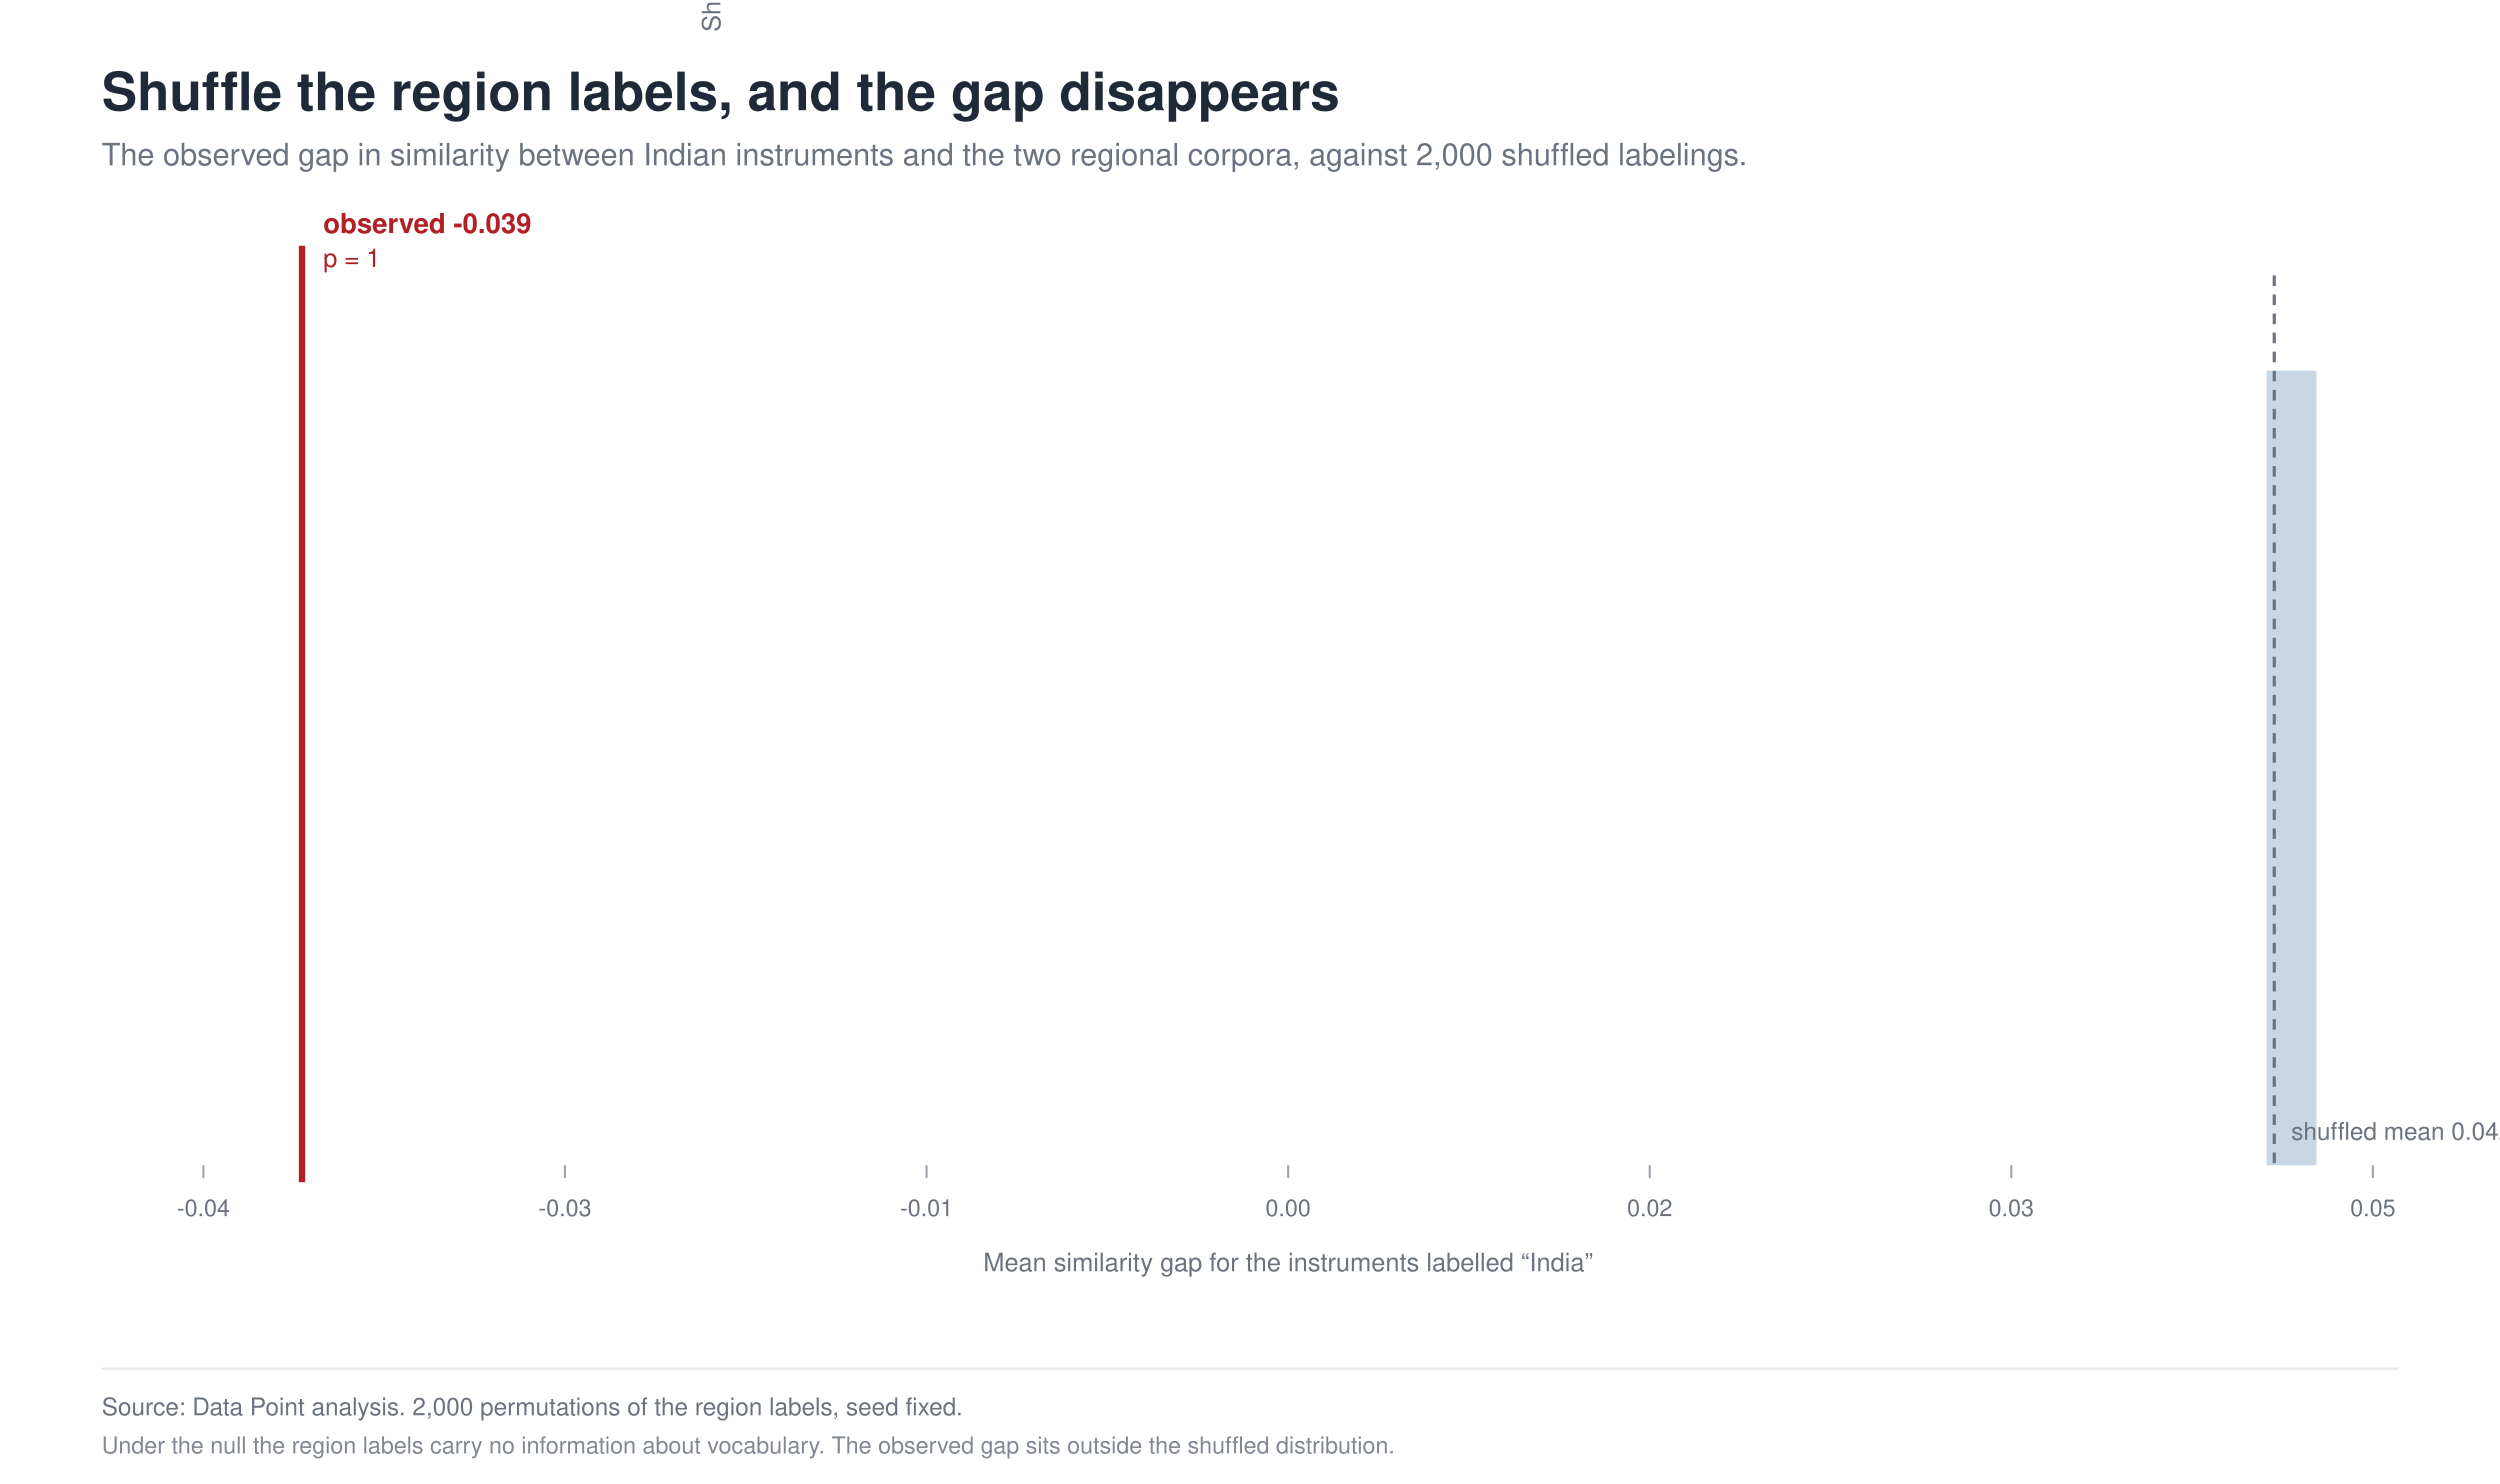
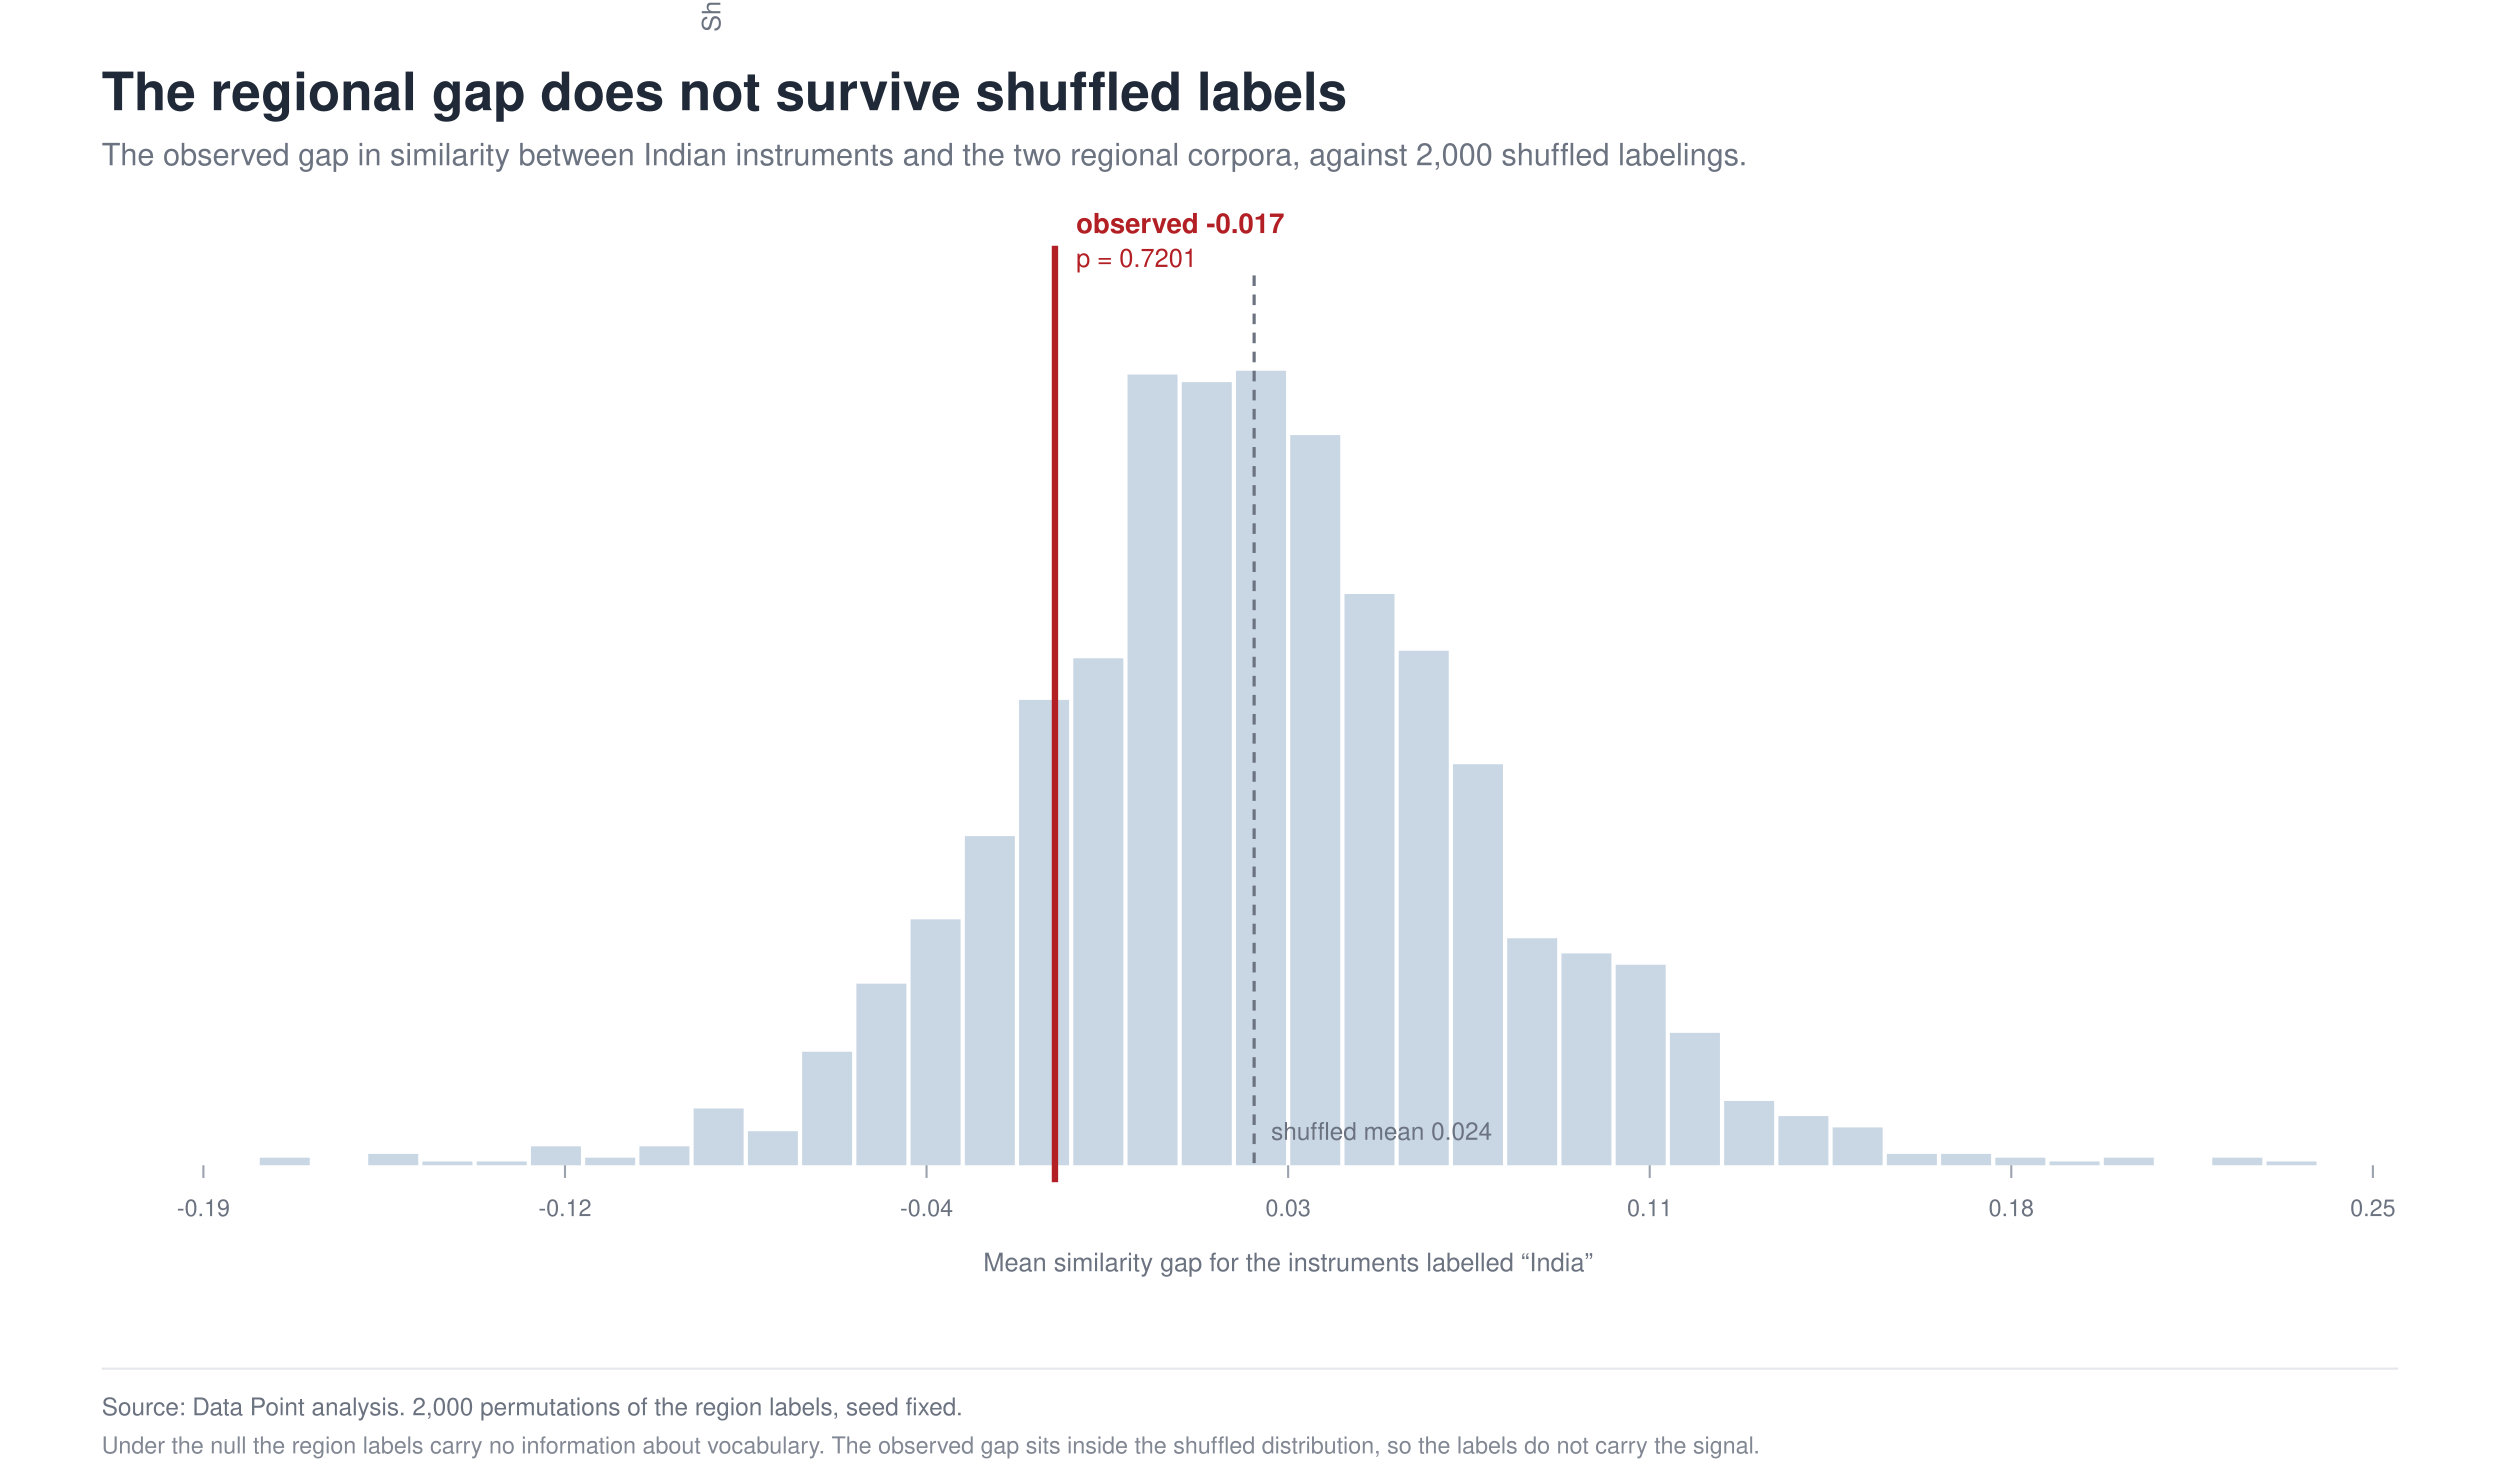
<svg xmlns="http://www.w3.org/2000/svg" width="1180" height="700" viewBox="0 0 1180 700" font-family="'Helvetica Neue', Helvetica, Arial, sans-serif">
-   <text x="48" y="52" font-size="25" font-weight="700" fill="#1f2937" text-anchor="start" opacity="1">Shuffle the region labels, and the gap disappears</text>
+   <text x="48" y="52" font-size="25" font-weight="700" fill="#1f2937" text-anchor="start" opacity="1">The regional gap does not survive shuffled labels</text>
  <text x="48" y="78" font-size="14.5" font-weight="400" fill="#6b7280" text-anchor="start" opacity="1">The observed gap in similarity between Indian instruments and the two regional corpora, against 2,000 shuffled labelings.</text>
  <rect x="97" y="550" width="23.6" height="0" fill="#e6ecf3" stroke="none" stroke-width="1" opacity="1" rx="0" />
-   <rect x="122.6" y="550" width="23.6" height="0" fill="#c9d6e3" stroke="none" stroke-width="1" opacity="1" rx="0" />
+   <rect x="122.6" y="546.43" width="23.6" height="3.57" fill="#c9d6e3" stroke="none" stroke-width="1" opacity="1" rx="0" />
  <rect x="148.2" y="550" width="23.6" height="0" fill="#c9d6e3" stroke="none" stroke-width="1" opacity="1" rx="0" />
-   <rect x="173.8" y="550" width="23.6" height="0" fill="#c9d6e3" stroke="none" stroke-width="1" opacity="1" rx="0" />
-   <rect x="199.4" y="550" width="23.6" height="0" fill="#c9d6e3" stroke="none" stroke-width="1" opacity="1" rx="0" />
-   <rect x="225" y="550" width="23.6" height="0" fill="#c9d6e3" stroke="none" stroke-width="1" opacity="1" rx="0" />
-   <rect x="250.6" y="550" width="23.6" height="0" fill="#c9d6e3" stroke="none" stroke-width="1" opacity="1" rx="0" />
-   <rect x="276.2" y="550" width="23.6" height="0" fill="#c9d6e3" stroke="none" stroke-width="1" opacity="1" rx="0" />
-   <rect x="301.8" y="550" width="23.6" height="0" fill="#c9d6e3" stroke="none" stroke-width="1" opacity="1" rx="0" />
-   <rect x="327.4" y="550" width="23.6" height="0" fill="#c9d6e3" stroke="none" stroke-width="1" opacity="1" rx="0" />
-   <rect x="353" y="550" width="23.6" height="0" fill="#c9d6e3" stroke="none" stroke-width="1" opacity="1" rx="0" />
-   <rect x="378.6" y="550" width="23.6" height="0" fill="#c9d6e3" stroke="none" stroke-width="1" opacity="1" rx="0" />
-   <rect x="404.2" y="550" width="23.6" height="0" fill="#c9d6e3" stroke="none" stroke-width="1" opacity="1" rx="0" />
-   <rect x="429.8" y="550" width="23.6" height="0" fill="#c9d6e3" stroke="none" stroke-width="1" opacity="1" rx="0" />
-   <rect x="455.4" y="550" width="23.6" height="0" fill="#c9d6e3" stroke="none" stroke-width="1" opacity="1" rx="0" />
-   <rect x="481" y="550" width="23.6" height="0" fill="#c9d6e3" stroke="none" stroke-width="1" opacity="1" rx="0" />
-   <rect x="506.6" y="550" width="23.6" height="0" fill="#c9d6e3" stroke="none" stroke-width="1" opacity="1" rx="0" />
-   <rect x="532.2" y="550" width="23.6" height="0" fill="#c9d6e3" stroke="none" stroke-width="1" opacity="1" rx="0" />
-   <rect x="557.8" y="550" width="23.6" height="0" fill="#c9d6e3" stroke="none" stroke-width="1" opacity="1" rx="0" />
-   <rect x="583.4" y="550" width="23.6" height="0" fill="#c9d6e3" stroke="none" stroke-width="1" opacity="1" rx="0" />
-   <rect x="609" y="550" width="23.6" height="0" fill="#c9d6e3" stroke="none" stroke-width="1" opacity="1" rx="0" />
-   <rect x="634.6" y="550" width="23.6" height="0" fill="#c9d6e3" stroke="none" stroke-width="1" opacity="1" rx="0" />
-   <rect x="660.2" y="550" width="23.6" height="0" fill="#c9d6e3" stroke="none" stroke-width="1" opacity="1" rx="0" />
-   <rect x="685.8" y="550" width="23.6" height="0" fill="#c9d6e3" stroke="none" stroke-width="1" opacity="1" rx="0" />
-   <rect x="711.4" y="550" width="23.6" height="0" fill="#c9d6e3" stroke="none" stroke-width="1" opacity="1" rx="0" />
-   <rect x="737" y="550" width="23.6" height="0" fill="#c9d6e3" stroke="none" stroke-width="1" opacity="1" rx="0" />
-   <rect x="762.6" y="550" width="23.6" height="0" fill="#c9d6e3" stroke="none" stroke-width="1" opacity="1" rx="0" />
-   <rect x="788.2" y="550" width="23.6" height="0" fill="#c9d6e3" stroke="none" stroke-width="1" opacity="1" rx="0" />
-   <rect x="813.8" y="550" width="23.6" height="0" fill="#c9d6e3" stroke="none" stroke-width="1" opacity="1" rx="0" />
-   <rect x="839.4" y="550" width="23.6" height="0" fill="#c9d6e3" stroke="none" stroke-width="1" opacity="1" rx="0" />
-   <rect x="865" y="550" width="23.6" height="0" fill="#c9d6e3" stroke="none" stroke-width="1" opacity="1" rx="0" />
-   <rect x="890.6" y="550" width="23.6" height="0" fill="#c9d6e3" stroke="none" stroke-width="1" opacity="1" rx="0" />
-   <rect x="916.2" y="550" width="23.6" height="0" fill="#c9d6e3" stroke="none" stroke-width="1" opacity="1" rx="0" />
-   <rect x="941.8" y="550" width="23.6" height="0" fill="#c9d6e3" stroke="none" stroke-width="1" opacity="1" rx="0" />
-   <rect x="967.4" y="550" width="23.6" height="0" fill="#c9d6e3" stroke="none" stroke-width="1" opacity="1" rx="0" />
-   <rect x="993" y="550" width="23.6" height="0" fill="#c9d6e3" stroke="none" stroke-width="1" opacity="1" rx="0" />
+   <rect x="173.8" y="544.64" width="23.6" height="5.36" fill="#c9d6e3" stroke="none" stroke-width="1" opacity="1" rx="0" />
+   <rect x="199.4" y="548.21" width="23.6" height="1.79" fill="#c9d6e3" stroke="none" stroke-width="1" opacity="1" rx="0" />
+   <rect x="225" y="548.21" width="23.6" height="1.79" fill="#c9d6e3" stroke="none" stroke-width="1" opacity="1" rx="0" />
+   <rect x="250.6" y="541.07" width="23.6" height="8.93" fill="#c9d6e3" stroke="none" stroke-width="1" opacity="1" rx="0" />
+   <rect x="276.2" y="546.43" width="23.6" height="3.57" fill="#c9d6e3" stroke="none" stroke-width="1" opacity="1" rx="0" />
+   <rect x="301.8" y="541.07" width="23.6" height="8.93" fill="#c9d6e3" stroke="none" stroke-width="1" opacity="1" rx="0" />
+   <rect x="327.4" y="523.21" width="23.6" height="26.79" fill="#c9d6e3" stroke="none" stroke-width="1" opacity="1" rx="0" />
+   <rect x="353" y="533.93" width="23.6" height="16.07" fill="#c9d6e3" stroke="none" stroke-width="1" opacity="1" rx="0" />
+   <rect x="378.6" y="496.43" width="23.6" height="53.57" fill="#c9d6e3" stroke="none" stroke-width="1" opacity="1" rx="0" />
+   <rect x="404.2" y="464.29" width="23.6" height="85.71" fill="#c9d6e3" stroke="none" stroke-width="1" opacity="1" rx="0" />
+   <rect x="429.8" y="433.93" width="23.6" height="116.07" fill="#c9d6e3" stroke="none" stroke-width="1" opacity="1" rx="0" />
+   <rect x="455.4" y="394.64" width="23.6" height="155.36" fill="#c9d6e3" stroke="none" stroke-width="1" opacity="1" rx="0" />
+   <rect x="481" y="330.36" width="23.6" height="219.64" fill="#c9d6e3" stroke="none" stroke-width="1" opacity="1" rx="0" />
+   <rect x="506.6" y="310.71" width="23.6" height="239.29" fill="#c9d6e3" stroke="none" stroke-width="1" opacity="1" rx="0" />
+   <rect x="532.2" y="176.79" width="23.6" height="373.21" fill="#c9d6e3" stroke="none" stroke-width="1" opacity="1" rx="0" />
+   <rect x="557.8" y="180.36" width="23.6" height="369.64" fill="#c9d6e3" stroke="none" stroke-width="1" opacity="1" rx="0" />
+   <rect x="583.4" y="175" width="23.6" height="375" fill="#c9d6e3" stroke="none" stroke-width="1" opacity="1" rx="0" />
+   <rect x="609" y="205.36" width="23.6" height="344.64" fill="#c9d6e3" stroke="none" stroke-width="1" opacity="1" rx="0" />
+   <rect x="634.6" y="280.36" width="23.6" height="269.64" fill="#c9d6e3" stroke="none" stroke-width="1" opacity="1" rx="0" />
+   <rect x="660.2" y="307.14" width="23.6" height="242.86" fill="#c9d6e3" stroke="none" stroke-width="1" opacity="1" rx="0" />
+   <rect x="685.8" y="360.71" width="23.6" height="189.29" fill="#c9d6e3" stroke="none" stroke-width="1" opacity="1" rx="0" />
+   <rect x="711.4" y="442.86" width="23.6" height="107.14" fill="#c9d6e3" stroke="none" stroke-width="1" opacity="1" rx="0" />
+   <rect x="737" y="450" width="23.6" height="100" fill="#c9d6e3" stroke="none" stroke-width="1" opacity="1" rx="0" />
+   <rect x="762.6" y="455.36" width="23.6" height="94.64" fill="#c9d6e3" stroke="none" stroke-width="1" opacity="1" rx="0" />
+   <rect x="788.2" y="487.5" width="23.6" height="62.5" fill="#c9d6e3" stroke="none" stroke-width="1" opacity="1" rx="0" />
+   <rect x="813.8" y="519.64" width="23.6" height="30.36" fill="#c9d6e3" stroke="none" stroke-width="1" opacity="1" rx="0" />
+   <rect x="839.4" y="526.79" width="23.6" height="23.21" fill="#c9d6e3" stroke="none" stroke-width="1" opacity="1" rx="0" />
+   <rect x="865" y="532.14" width="23.6" height="17.86" fill="#c9d6e3" stroke="none" stroke-width="1" opacity="1" rx="0" />
+   <rect x="890.6" y="544.64" width="23.6" height="5.36" fill="#c9d6e3" stroke="none" stroke-width="1" opacity="1" rx="0" />
+   <rect x="916.2" y="544.64" width="23.6" height="5.36" fill="#c9d6e3" stroke="none" stroke-width="1" opacity="1" rx="0" />
+   <rect x="941.8" y="546.43" width="23.6" height="3.57" fill="#c9d6e3" stroke="none" stroke-width="1" opacity="1" rx="0" />
+   <rect x="967.4" y="548.21" width="23.6" height="1.79" fill="#c9d6e3" stroke="none" stroke-width="1" opacity="1" rx="0" />
+   <rect x="993" y="546.43" width="23.6" height="3.57" fill="#c9d6e3" stroke="none" stroke-width="1" opacity="1" rx="0" />
  <rect x="1018.6" y="550" width="23.6" height="0" fill="#c9d6e3" stroke="none" stroke-width="1" opacity="1" rx="0" />
-   <rect x="1044.2" y="550" width="23.6" height="0" fill="#c9d6e3" stroke="none" stroke-width="1" opacity="1" rx="0" />
-   <rect x="1069.8" y="175" width="23.6" height="375" fill="#c9d6e3" stroke="none" stroke-width="1" opacity="1" rx="0" />
+   <rect x="1044.2" y="546.43" width="23.6" height="3.57" fill="#c9d6e3" stroke="none" stroke-width="1" opacity="1" rx="0" />
+   <rect x="1069.8" y="548.21" width="23.6" height="1.79" fill="#c9d6e3" stroke="none" stroke-width="1" opacity="1" rx="0" />
  <rect x="1095.4" y="550" width="23.6" height="0" fill="#e6ecf3" stroke="none" stroke-width="1" opacity="1" rx="0" />
-   <line x1="142.55" y1="116" x2="142.55" y2="558" stroke="#b21f24" stroke-width="3" opacity="1" stroke-linecap="butt" />
-   <text x="152.55" y="110" font-size="13" font-weight="700" fill="#b21f24" text-anchor="start" opacity="1">observed -0.039</text>
-   <text x="152.55" y="126" font-size="12" font-weight="400" fill="#b21f24" text-anchor="start" opacity="1">p = 1</text>
-   <line x1="1073.45" y1="130" x2="1073.45" y2="550" stroke="#6b7280" stroke-width="1.5" stroke-dasharray="5 4" opacity="1" stroke-linecap="butt" />
-   <text x="1081.45" y="538" font-size="11.5" font-weight="400" fill="#6b7280" text-anchor="start" opacity="1">shuffled mean 0.042</text>
+   <line x1="497.94" y1="116" x2="497.94" y2="558" stroke="#b21f24" stroke-width="3" opacity="1" stroke-linecap="butt" />
+   <text x="507.94" y="110" font-size="13" font-weight="700" fill="#b21f24" text-anchor="start" opacity="1">observed -0.017</text>
+   <text x="507.94" y="126" font-size="12" font-weight="400" fill="#b21f24" text-anchor="start" opacity="1">p = 0.7201</text>
+   <line x1="591.95" y1="130" x2="591.95" y2="550" stroke="#6b7280" stroke-width="1.5" stroke-dasharray="5 4" opacity="1" stroke-linecap="butt" />
+   <text x="599.95" y="538" font-size="11.5" font-weight="400" fill="#6b7280" text-anchor="start" opacity="1">shuffled mean 0.024</text>
  <line x1="96" y1="550" x2="96" y2="556" stroke="#9ca3af" stroke-width="1" opacity="1" stroke-linecap="butt" />
-   <text x="96" y="574" font-size="11" font-weight="400" fill="#6b7280" text-anchor="middle" opacity="1">-0.04</text>
+   <text x="96" y="574" font-size="11" font-weight="400" fill="#6b7280" text-anchor="middle" opacity="1">-0.19</text>
  <line x1="266.67" y1="550" x2="266.67" y2="556" stroke="#9ca3af" stroke-width="1" opacity="1" stroke-linecap="butt" />
-   <text x="266.67" y="574" font-size="11" font-weight="400" fill="#6b7280" text-anchor="middle" opacity="1">-0.03</text>
+   <text x="266.67" y="574" font-size="11" font-weight="400" fill="#6b7280" text-anchor="middle" opacity="1">-0.12</text>
  <line x1="437.33" y1="550" x2="437.33" y2="556" stroke="#9ca3af" stroke-width="1" opacity="1" stroke-linecap="butt" />
-   <text x="437.33" y="574" font-size="11" font-weight="400" fill="#6b7280" text-anchor="middle" opacity="1">-0.01</text>
+   <text x="437.33" y="574" font-size="11" font-weight="400" fill="#6b7280" text-anchor="middle" opacity="1">-0.04</text>
  <line x1="608" y1="550" x2="608" y2="556" stroke="#9ca3af" stroke-width="1" opacity="1" stroke-linecap="butt" />
-   <text x="608" y="574" font-size="11" font-weight="400" fill="#6b7280" text-anchor="middle" opacity="1">0.00</text>
+   <text x="608" y="574" font-size="11" font-weight="400" fill="#6b7280" text-anchor="middle" opacity="1">0.03</text>
  <line x1="778.67" y1="550" x2="778.67" y2="556" stroke="#9ca3af" stroke-width="1" opacity="1" stroke-linecap="butt" />
-   <text x="778.67" y="574" font-size="11" font-weight="400" fill="#6b7280" text-anchor="middle" opacity="1">0.02</text>
+   <text x="778.67" y="574" font-size="11" font-weight="400" fill="#6b7280" text-anchor="middle" opacity="1">0.11</text>
  <line x1="949.33" y1="550" x2="949.33" y2="556" stroke="#9ca3af" stroke-width="1" opacity="1" stroke-linecap="butt" />
-   <text x="949.33" y="574" font-size="11" font-weight="400" fill="#6b7280" text-anchor="middle" opacity="1">0.03</text>
+   <text x="949.33" y="574" font-size="11" font-weight="400" fill="#6b7280" text-anchor="middle" opacity="1">0.18</text>
  <line x1="1120" y1="550" x2="1120" y2="556" stroke="#9ca3af" stroke-width="1" opacity="1" stroke-linecap="butt" />
-   <text x="1120" y="574" font-size="11" font-weight="400" fill="#6b7280" text-anchor="middle" opacity="1">0.05</text>
+   <text x="1120" y="574" font-size="11" font-weight="400" fill="#6b7280" text-anchor="middle" opacity="1">0.25</text>
  <text x="608" y="600" font-size="12" font-weight="400" fill="#6b7280" text-anchor="middle" opacity="1">Mean similarity gap for the instruments labelled “India”</text>
  <text x="40" y="340" font-size="12" font-weight="400" fill="#6b7280" text-anchor="middle" opacity="1" style="transform: rotate(-90);">Shuffled labelings  →</text>
  <line x1="48" y1="646" x2="1132" y2="646" stroke="#e5e7eb" stroke-width="1" opacity="1" stroke-linecap="butt" />
  <text x="48" y="668" font-size="11.5" font-weight="400" fill="#6b7280" text-anchor="start" opacity="1">Source: Data Point analysis. 2,000 permutations of the region labels, seed fixed.</text>
-   <text x="48" y="686" font-size="11" font-weight="400" fill="#6b7280" text-anchor="start" opacity="0.85">Under the null the region labels carry no information about vocabulary. The observed gap sits outside the shuffled distribution.</text>
+   <text x="48" y="686" font-size="11" font-weight="400" fill="#6b7280" text-anchor="start" opacity="0.85">Under the null the region labels carry no information about vocabulary. The observed gap sits inside the shuffled distribution, so the labels do not carry the signal.</text>
</svg>
